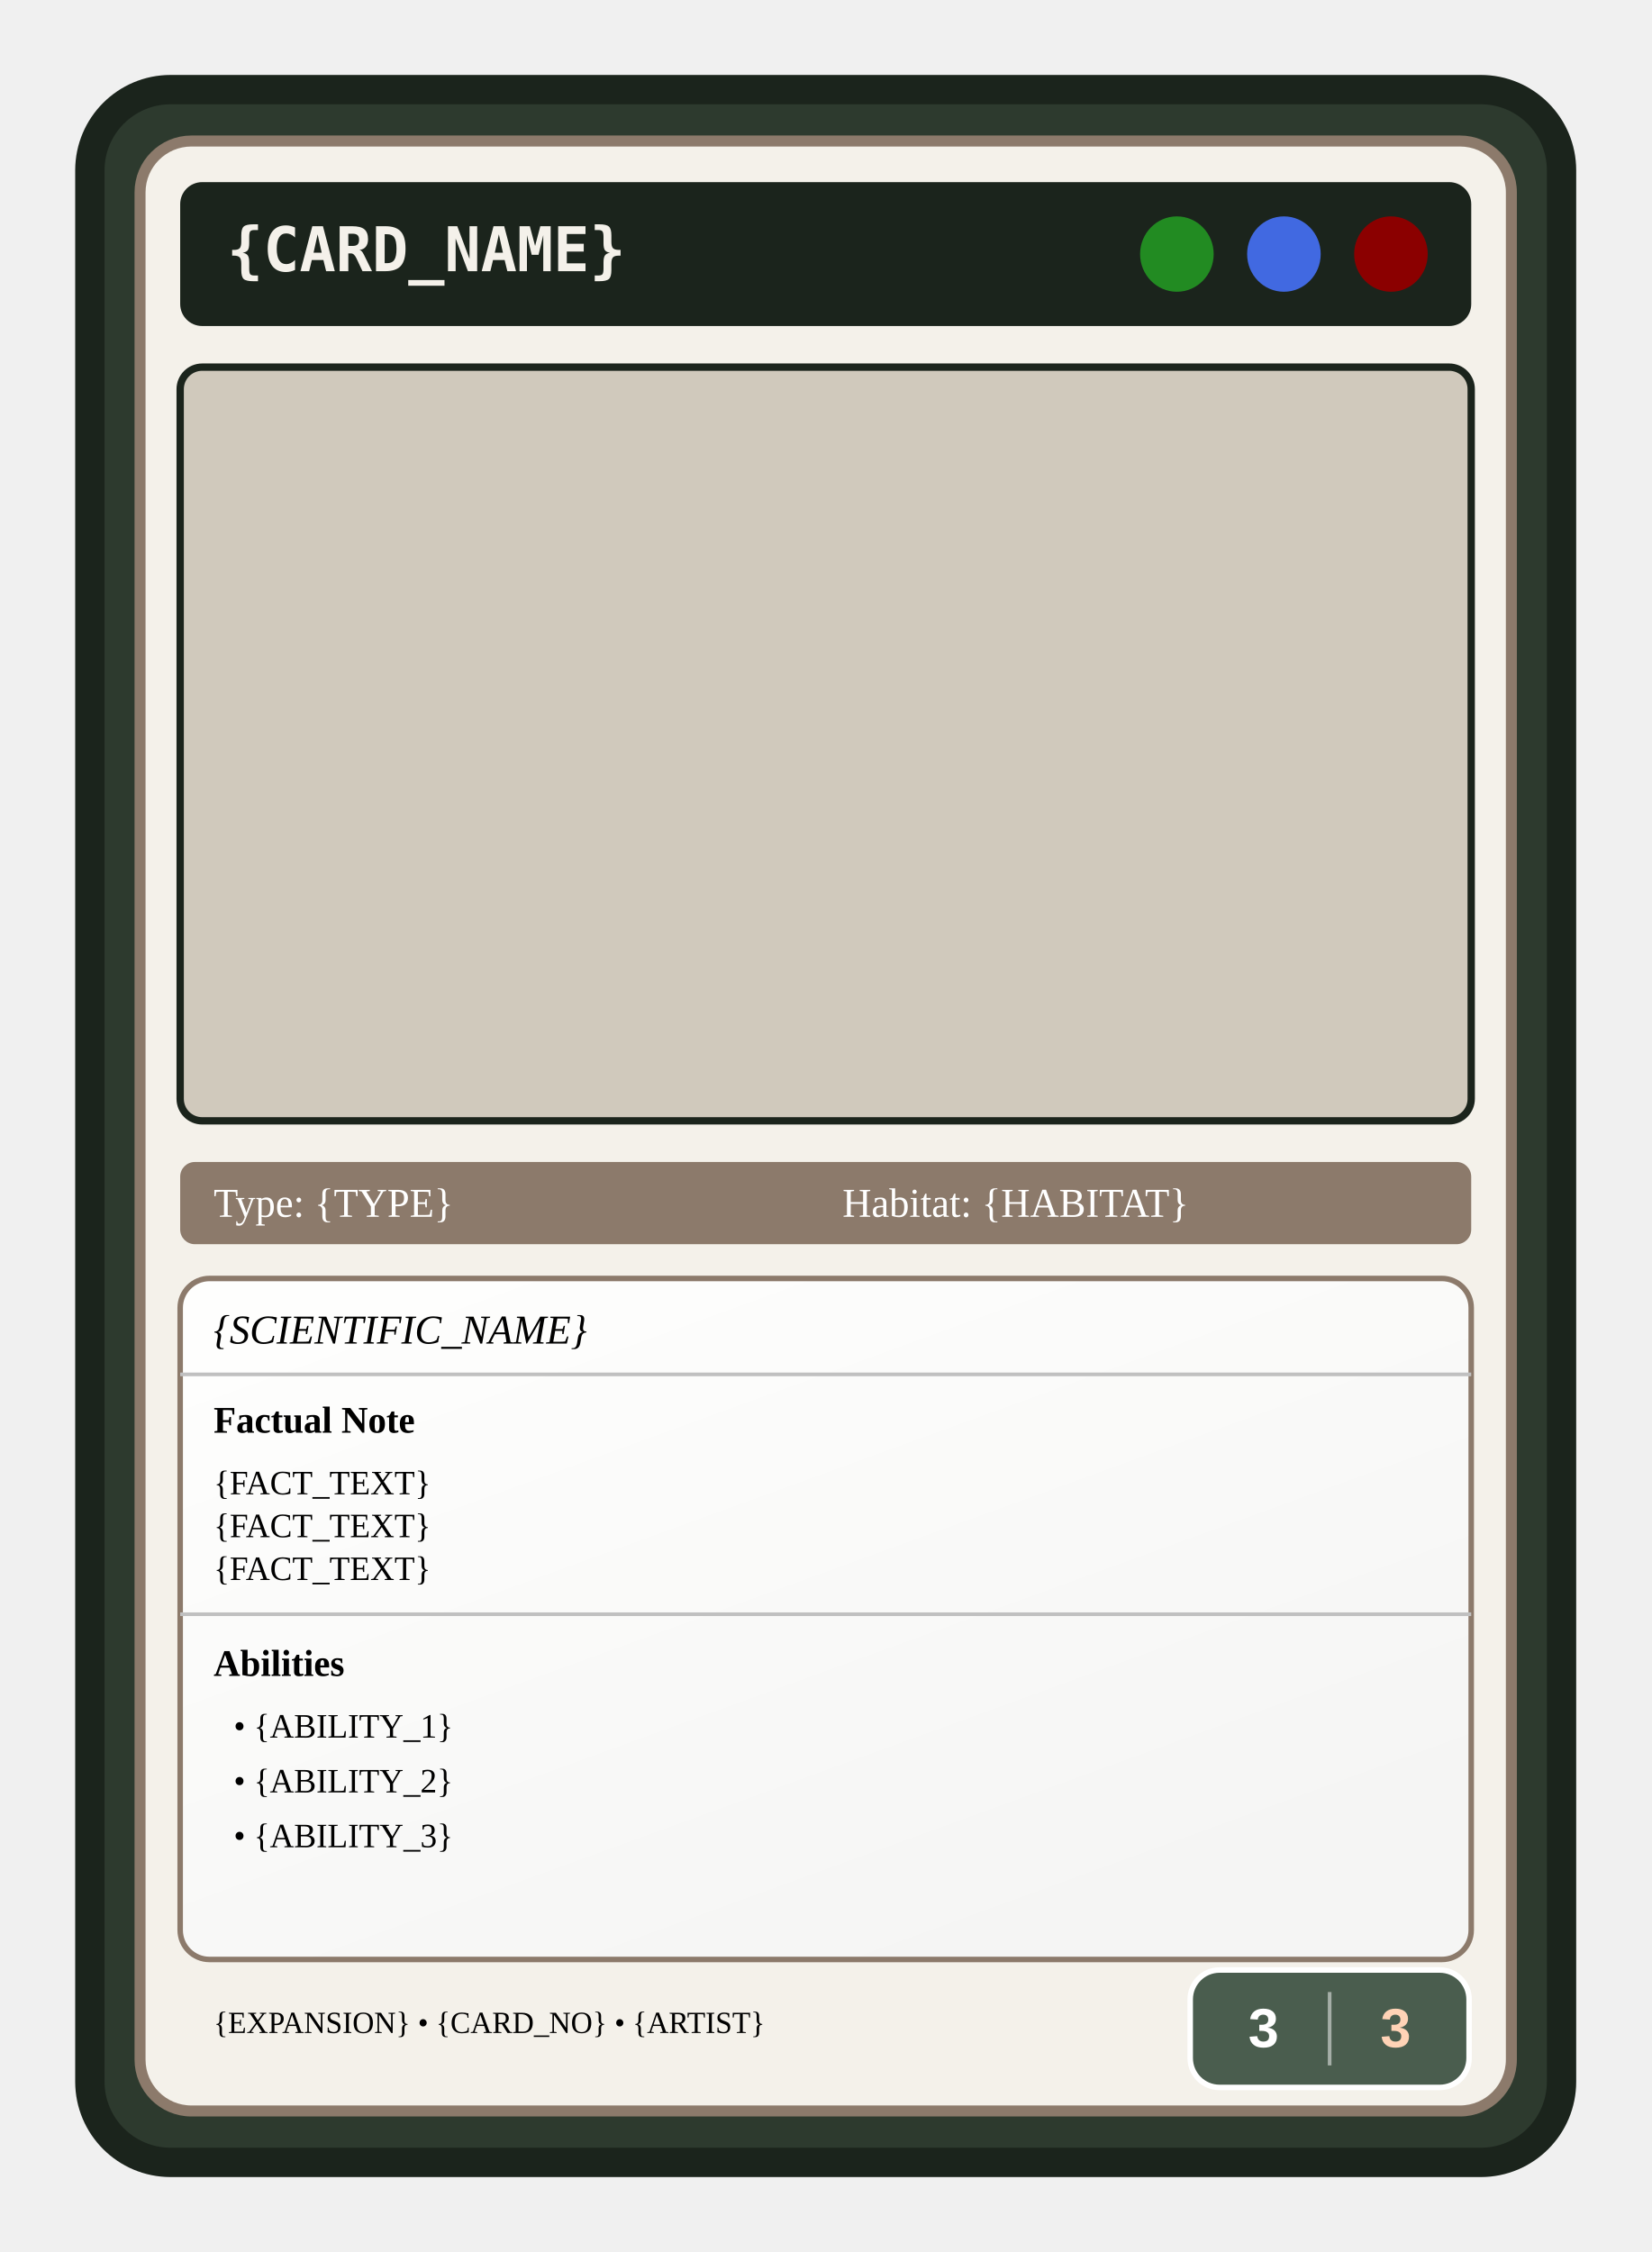
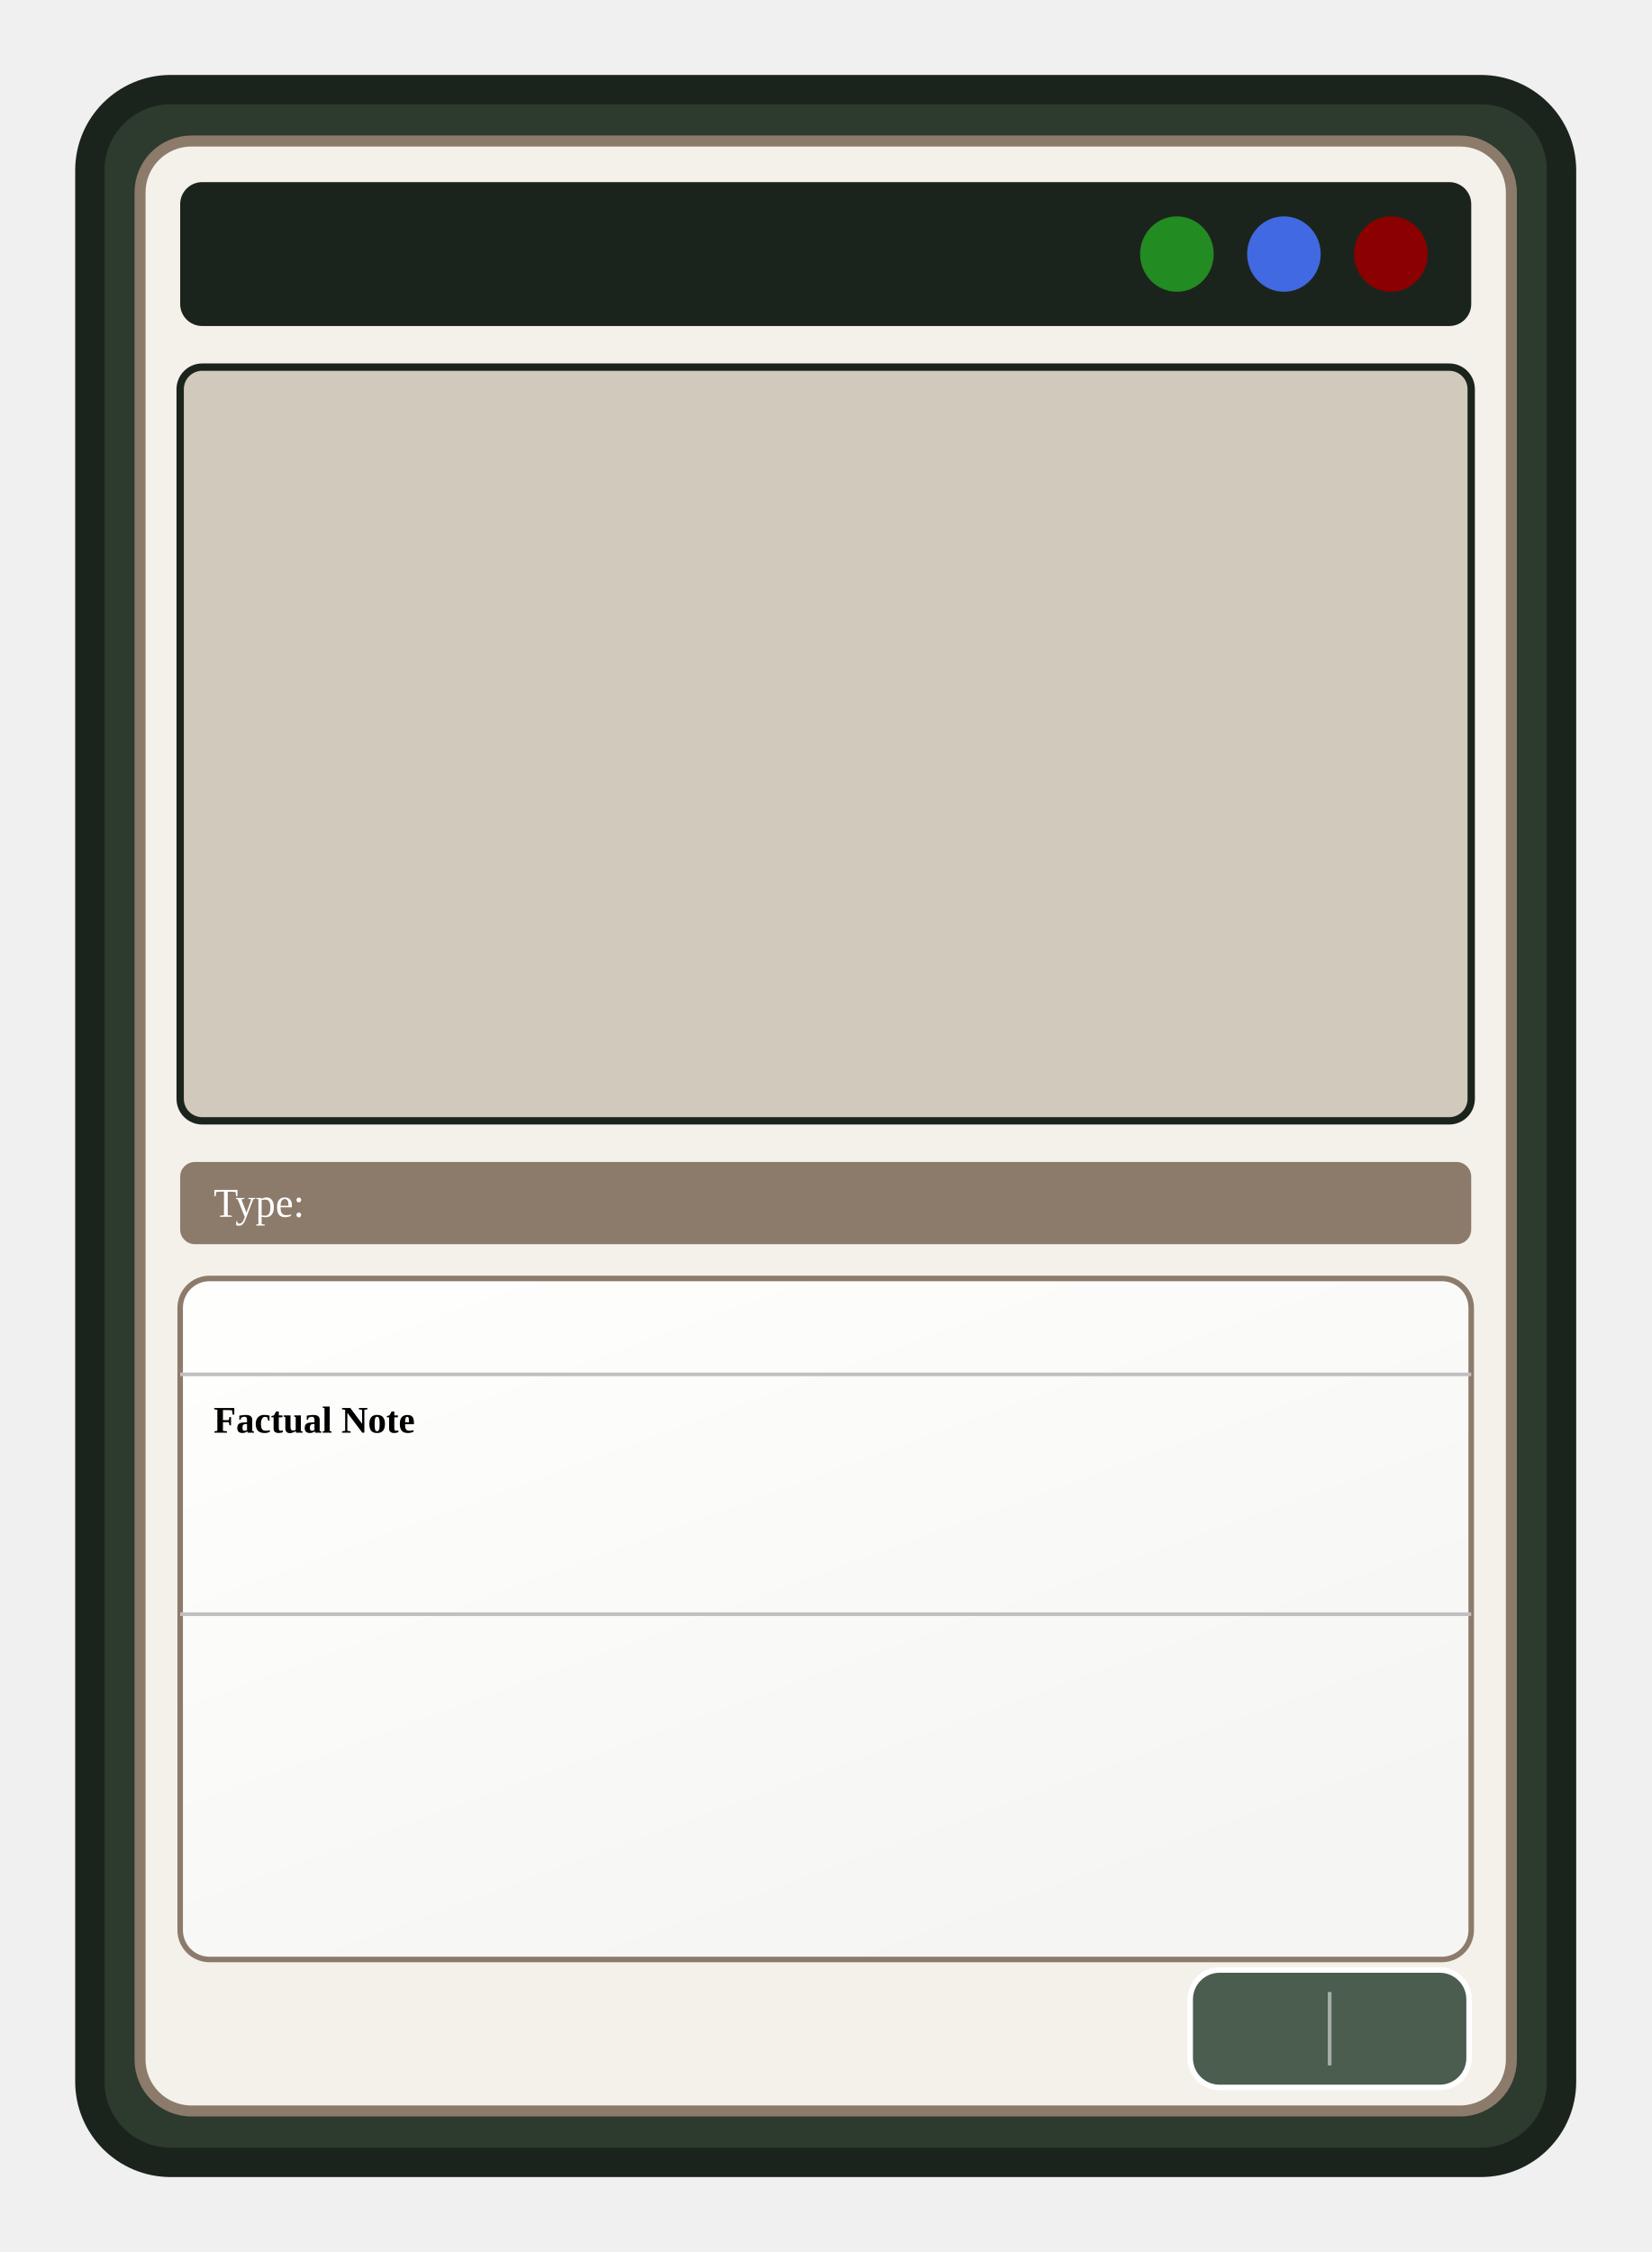
<svg xmlns="http://www.w3.org/2000/svg" width="2.75in" height="3.75in" version="1.1" viewBox="0 0 450.01 613.65">
  <defs>
    <linearGradient id="boxGradient" x1="20.069" x2="221.37" y1="601.82" y2="803.11" gradientTransform="matrix(1.6568 0 0 .60359 0 2.7648e-6)" gradientUnits="userSpaceOnUse">
      <stop stop-color="#fff" stop-opacity=".9" offset="0" />
      <stop stop-color="#F5F5F5" stop-opacity=".9" offset="1" />
    </linearGradient>
  </defs>
  <rect x="49.098" y="348.37" width="351.81" height="177.38" rx="6" ry="6" stroke="#1b241c" />
  <rect x="24.489" y="24.421" width="401.03" height="564.81" rx="22" ry="22" fill="#2d3a2e" stroke="#1b241c" stroke-width="8" />
  <rect x="38.161" y="38.424" width="373.69" height="536.8" rx="14" ry="14" fill="#f4f1ea" stroke="#8c7a6b" stroke-width="3" />
  <rect x="49.098" y="348.37" width="351.81" height="185.57" rx="8" ry="8" fill="url(#boxGradient)" stroke="#8c7a6b" stroke-width="1.5" />
  <g id="resources" transform="matrix(.91143 0 0 .93356 19.932 19.753)" stroke-width="1.084">
    <rect transform="matrix(1.0972 0 0 1.0712 -21.869 -21.159)" x="49.098" y="49.627" width="351.81" height="39.21" rx="6" ry="6" fill="#1b241c" />
-     <text id="card-name" transform="matrix(1.0841 0 0 1.0841 -21.869 -21.159)" x="62.605" y="73.018" fill="#f4f1ea" font-family="monospace" font-size="16.604px" font-weight="bold">{CARD_NAME}</text>
-     <circle id="resource-flora" cx="330" cy="53" r="11" fill="#228b22" />
-     <circle id="resource-water" cx="362" cy="53" r="11" fill="#4169e1" />
-     <circle id="resource-fauna" cx="394" cy="53" r="11" fill="#8b0000" />
+     <text id="card-name" transform="matrix(1.0841 0 0 1.0841 -21.869 -21.159)" x="62.605" y="73.018" fill="#f4f1ea" font-family="monospace" font-size="16.604px" font-weight="bold" />
+     <circle cx="330" cy="53" r="11" fill="#228b22" />
+     <circle cx="362" cy="53" r="11" fill="#4169e1" />
+     <circle cx="394" cy="53" r="11" fill="#8b0000" />
+     <text id="flora" x="330" y="57" fill="#ffffff" font-size="10" text-anchor="middle" font-weight="bold" />
+     <text id="water" x="362" y="57" fill="#ffffff" font-size="10" text-anchor="middle" font-weight="bold" />
+     <text id="fauna" x="394" y="57" fill="#ffffff" font-size="10" text-anchor="middle" font-weight="bold" />
  </g>
  <rect id="card-art" x="49.098" y="100.04" width="351.81" height="205.38" rx="6" ry="6" fill="#d0c9bc" stroke="#1b241c" stroke-width="2" />
+   <image id="artwork" x="49.098" y="100.04" width="351.81" height="205.38" preserveAspectRatio="xMidYMid slice" />
  <g fill="#fff">
    <rect x="49.098" y="316.63" width="351.81" height="22.406" rx="4" ry="4" fill="#8c7a6b" />
-     <text id="card-type" transform="scale(.98807 1.0121)" x="58.915" y="327.609" font-size="11.069px">Type: {TYPE}</text>
-     <text id="card-habitat" transform="scale(.98807 1.0121)" x="232.332" y="327.609" font-size="11.069px">Habitat: {HABITAT}</text>
+     <text id="card-type" transform="scale(.98807 1.0121)" x="58.915" y="327.609" font-size="11.069px">Type: </text>
  </g>
-   <text id="scientific-name" transform="scale(.98807 1.0121)" x="58.915" y="361.739" font-size="11.069px" font-style="italic">{SCIENTIFIC_NAME}</text>
+   <text id="scientific-name" transform="scale(.98807 1.0121)" x="58.915" y="361.739" font-size="11.069px" font-style="italic" />
  <g>
    <text transform="scale(.98807 1.0121)" x="58.915" y="385.722" font-size="10.147px" font-weight="bold">Factual Note</text>
    <text id="fact" transform="scale(.98807 1.0121)" x="58.915" y="402.326" font-size="9.224px">
-       <tspan x="58.915" y="402.326">{FACT_TEXT}</tspan>
-       <tspan x="58.915" y="413.857">{FACT_TEXT}</tspan>
-       <tspan x="58.915" y="425.387">{FACT_TEXT}</tspan>
+       <tspan x="58.915" y="402.33" />
    </text>
    <line x1="49.098" x2="400.91" y1="374.51" y2="374.51" stroke="#c0c0c0" />
  </g>
  <g font-size="9.224px">
    <line x1="49.098" x2="400.91" y1="439.86" y2="439.86" stroke="#c0c0c0" />
-     <text transform="scale(.98807 1.0121)" x="58.915" y="451.215" font-size="10.147px" font-weight="bold">Abilities</text>
-     <text transform="scale(.98807 1.0121)" x="64.449" y="467.819">• {ABILITY_1}</text>
-     <text transform="scale(.98807 1.0121)" x="64.449" y="482.578">• {ABILITY_2}</text>
-     <text transform="scale(.98807 1.0121)" x="64.449" y="497.337">• {ABILITY_3}</text>
+     <text id="abilities" x="64.4" y="467.8">
+       <tspan x="64.4" y="467.80" />
+     </text>
  </g>
-   <text id="footer" transform="scale(.98806 1.0121)" x="58.916" y="547.35" font-size="8.302px">{EXPANSION} • {CARD_NO} • {ARTIST}</text>
-   <g transform="translate(324.33 536.81)">
+   <text id="expansion" transform="scale(.98805 1.0121)" x="58.916" y="543.986" font-size="8.302px" />
+   <text id="artist" transform="scale(.98805 1.0121)" x="58.916" y="555.251" font-size="8.302px" />
+   <g id="combat" transform="translate(324.33 536.81)">
    <rect width="76" height="32" rx="8" ry="8" fill="#4a5d4e" stroke="#fff" stroke-width="1.5" />
-     <text x="20" y="21" fill="#ffffff" font-family="Arial" font-size="15px" font-weight="bold" text-anchor="middle">3</text>
+     <text id="attack" x="20" y="21" fill="#ffffff" font-size="15" font-weight="bold" text-anchor="middle" />
    <line x1="38" x2="38" y1="6" y2="26" stroke="#fff" stroke-opacity=".5" />
-     <text x="56" y="21" fill="#ffd3b6" font-family="Arial" font-size="15px" font-weight="bold" text-anchor="middle">3</text>
+     <text id="health" x="56" y="21" fill="#ffd3b6" font-size="15" font-weight="bold" text-anchor="middle" />
  </g>
</svg>
